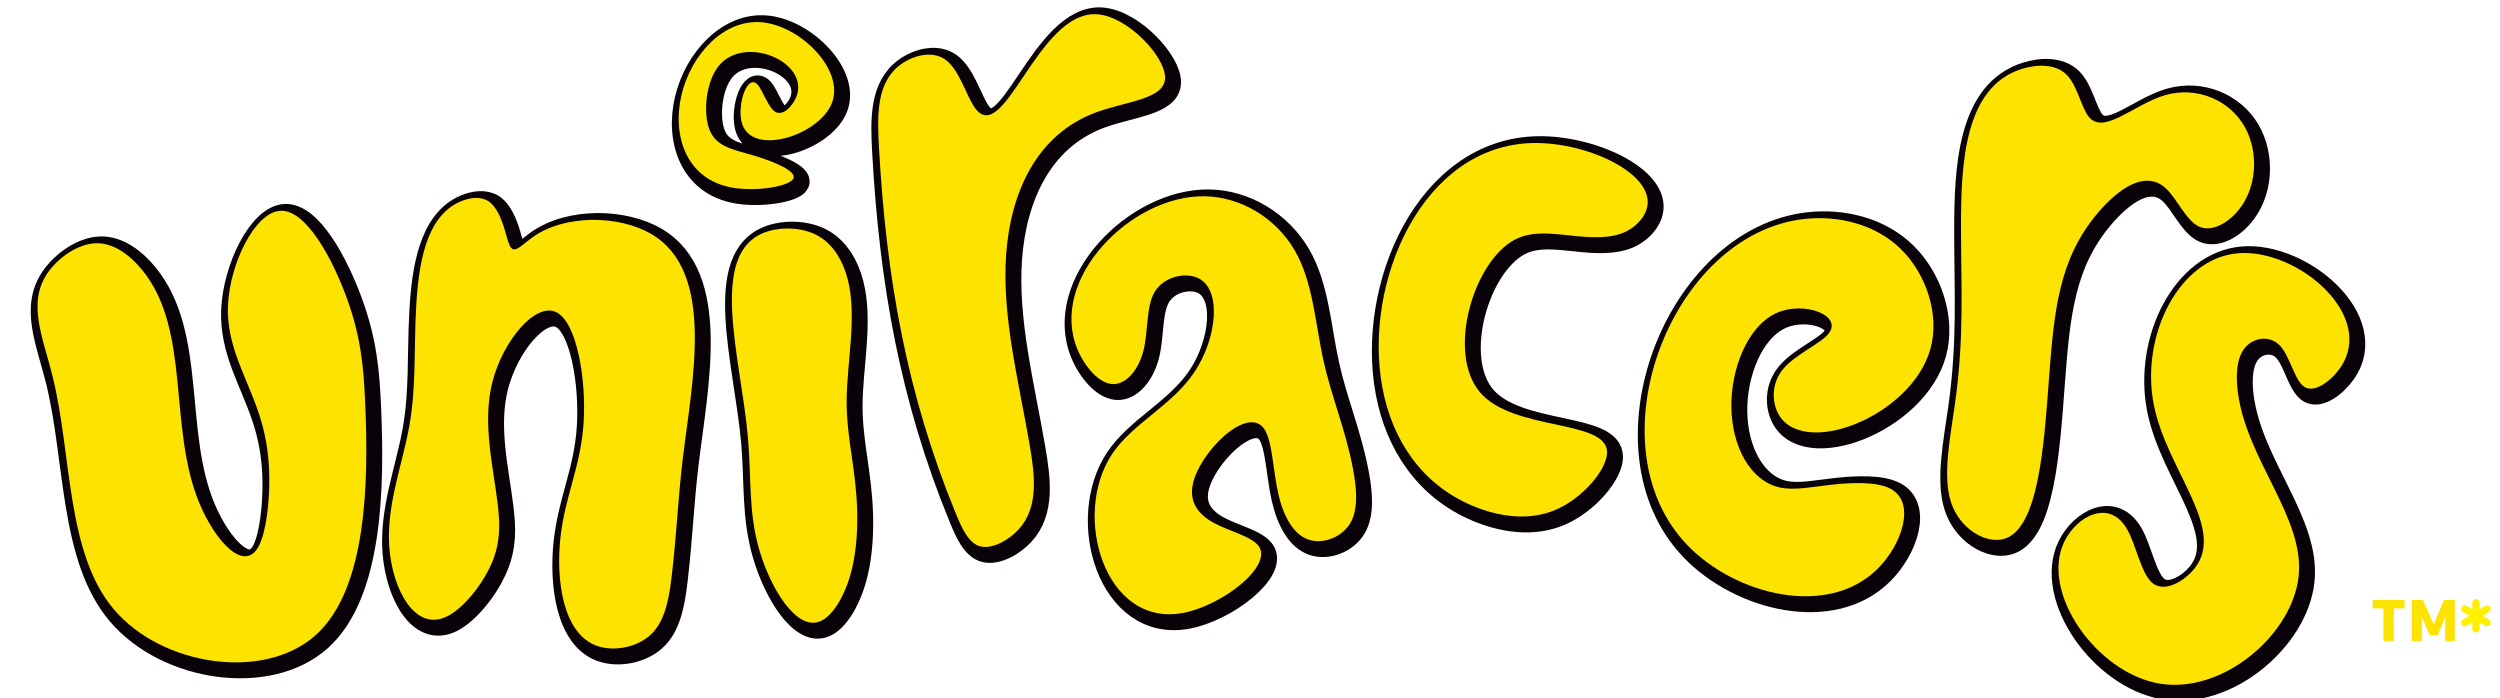
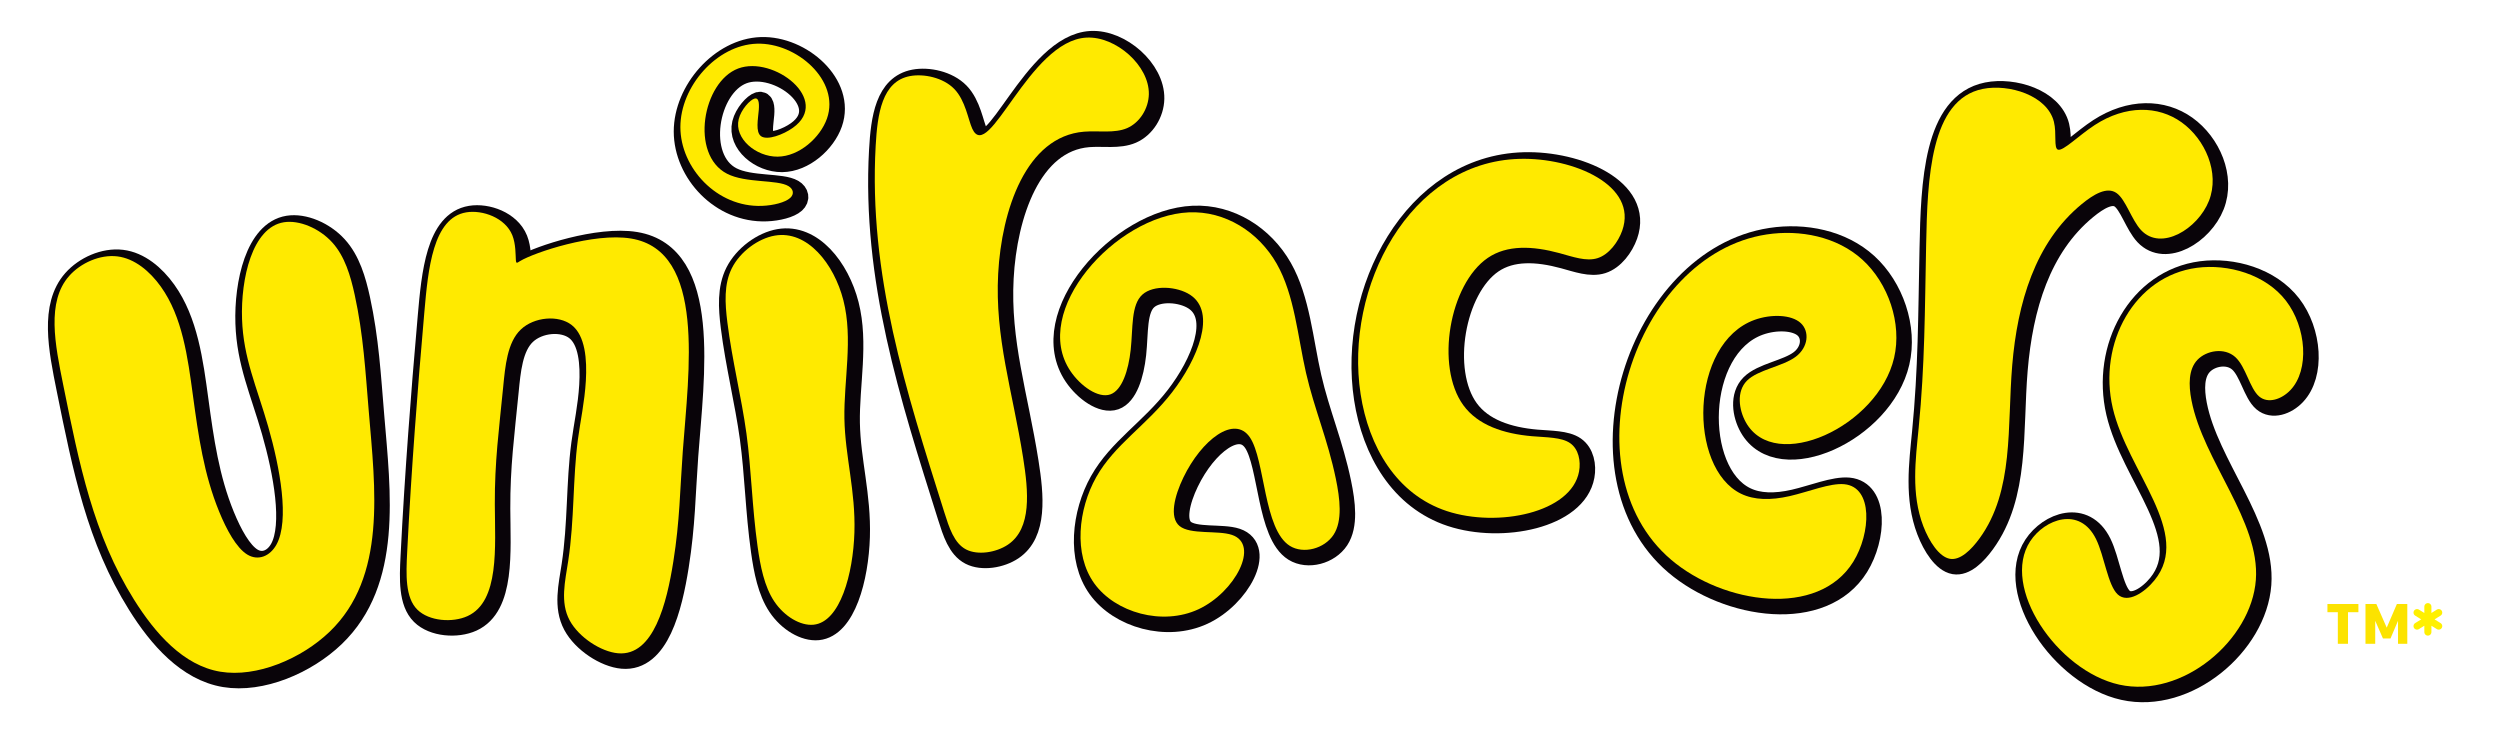
- <svg xmlns="http://www.w3.org/2000/svg" xmlns:xlink="http://www.w3.org/1999/xlink" viewBox="48 54 1100 307" role="img" aria-labelledby="title desc">
+ <svg xmlns="http://www.w3.org/2000/svg" viewBox="40 45 1130 335" role="img" aria-labelledby="t d">
  <defs>
-     <g id="glyph-contours" fill-rule="evenodd">
-       <path d="M530.945 60.295 C504.242 58.175 489.295 121.409 476.281 100.455 C472.995 95.164 469.832 84.504 464.043 80.301 C458.254 76.098 449.838 78.353 444.336 82.349 C433.545 90.186 433.966 104.724 434.75 118.909 C437.903 175.931 446.923 227.265 468.454 279.691 C471.185 286.339 474.116 293.004 479.248 294.387 C484.381 295.769 491.714 291.867 496.258 286.87 C505.171 277.068 503.349 263.05 500.932 249.062 C496.051 220.811 488.745 192.679 490.717 165.786 C492.689 138.894 503.94 113.24 530.129 103.497 C543.349 98.579 560.377 97.715 560.648 88.413 C560.919 79.11 544.432 61.366 530.945 60.295 Z" />
-       <path d="M383.336 63.81 C366.558 62.217 352.088 77.958 347.879 95.683 C343.67 113.408 349.721 133.117 370.503 136.615 C381.054 138.39 395.401 135.987 397.078 132.585 C398.702 129.29 388.435 125.057 379.68 122.433 C370.644 119.726 363.218 118.733 360.211 111.138 C357.295 103.774 358.535 90.202 364.13 83.148 C375.493 68.822 404.819 81.384 398.273 96.875 C396.562 100.926 392.397 105.177 389.111 103.192 C386.02 101.326 383.706 93.942 381.419 91.323 C376.846 86.087 372.379 99.905 374.274 107.622 C378.128 123.314 408.284 113.782 413.991 99.458 C419.786 84.913 400.371 65.427 383.336 63.81 Z" />
-       <path d="M937.649 84.309 C912.271 92.17 910.829 126.064 910.841 153.586 C910.853 181.109 912.319 202.261 908.171 231.799 C906.097 246.568 902.619 263.433 906.474 275.081 C910.328 286.727 921.513 293.156 929.352 291.232 C945.033 287.383 947.332 250.111 949.581 220.19 C951.83 190.268 954.029 167.697 971.117 147.608 C979.659 137.564 991.923 128.141 1001.244 137.139 C1005.904 141.638 1009.828 150.74 1015.192 153.508 C1020.557 156.276 1027.362 152.708 1032.021 147.557 C1041.34 137.256 1042.075 120.626 1035.377 109.289 C1028.679 97.951 1014.547 91.906 1000.811 95.818 C987.079 99.729 973.742 113.59 967.081 105.404 C963.75 101.31 962.089 91.702 957.37 86.937 C952.462 81.982 944.247 82.266 937.649 84.309 Z" />
-       <path d="M722.694 116.931 C673.718 117.734 647.646 178.38 656.248 224.547 C660.549 247.631 673.519 267.094 695.864 276.531 C707.036 281.249 720.551 283.461 732.549 278.292 C744.546 273.124 755.026 260.576 755.12 253.153 C755.31 238.308 713.965 243.959 699.203 226.624 C684.439 209.287 696.264 168.959 714.596 159.416 C723.762 154.645 734.555 157.569 746.017 158.251 C751.747 158.592 757.645 158.373 762.422 156.357 C767.199 154.341 770.856 150.528 772.287 146.741 C778.08 131.421 747.459 116.525 722.694 116.931 Z" />
-       <path d="M250.777 142.585 C235.224 149.043 232.092 170.638 231.083 189.576 C230.09 208.232 231.159 224.31 228.109 241.376 C225.06 258.443 217.893 276.499 219.298 294.951 C220.704 313.403 230.68 332.251 244.807 325.171 C252.084 321.523 260.463 310.995 264.44 301.598 C268.3 292.477 268.012 284.422 267.001 275.895 C264.981 258.842 260.072 239.902 264.691 221.95 C269.31 204 283.456 187.038 292.642 191.308 C301.829 195.577 306.056 221.08 304.778 240.189 C303.48 259.587 296.507 272.396 294.553 290.852 C292.628 309.031 295.573 332.691 310.494 338.12 C318.181 340.917 329.046 338.876 335.176 332.402 C341.126 326.118 342.615 315.658 343.687 306.347 C345.83 287.725 346.304 273.7 348.357 256.426 C352.494 221.617 363.043 173.613 334.578 156.969 C320.453 148.709 296.72 148.172 282.407 158.331 C278.735 160.937 275.682 164.247 273.801 163.665 C272.024 163.114 271.292 159.089 269.937 154.658 C268.498 149.951 266.356 144.785 262.912 142.534 C259.468 140.283 254.723 140.947 250.777 142.585 Z" />
-       <path d="M577.969 140.351 C545.53 139.905 509.37 176.827 522.006 207.547 C525.165 215.226 531.373 222.518 537.289 222.989 C543.205 223.46 548.829 217.111 551.073 208.455 C553.317 199.799 552.181 188.835 556.115 182.34 C560.048 175.845 569.051 173.817 574.658 176.126 C585.873 180.743 583.508 202.707 573.651 217.563 C563.794 232.421 546.443 240.169 537.379 253.69 C519.397 280.512 534.028 330.053 568.391 323.719 C585.711 320.526 608.045 303.137 601.862 294.342 C598.772 289.945 588.555 287.696 581.727 283.888 C574.899 280.081 571.459 274.717 572.736 267.604 C575.289 253.378 596.712 232.159 604.15 242.564 C607.87 247.767 608.092 260.88 610.439 271.233 C612.786 281.585 617.258 289.178 623.661 291.397 C630.063 293.615 638.396 290.46 642.107 284.216 C645.818 277.971 644.906 268.634 643.27 260.039 C639.998 242.846 633.83 228.614 630.263 212.385 C626.697 196.157 625.731 177.931 617.604 164.035 C609.477 150.14 594.188 140.575 577.969 140.351 Z" />
-       <path d="M171.379 146.747 C160.104 147.333 149.138 170.049 148.314 188.246 C147.503 206.163 156.525 219.698 161.891 235.922 C164.574 244.035 166.343 252.819 166.49 263.729 C166.637 274.638 165.162 287.671 162.017 293.963 C155.727 306.546 142.758 292.175 135.804 275.569 C121.784 242.09 132.211 199.526 110.697 172.956 C105.361 166.366 98.06 160.76 90.105 161.03 C82.15 161.3 73.542 167.447 68.975 174.06 C59.841 187.286 66.876 202.379 71.132 219.552 C79.711 254.167 77.001 297.234 98.123 322.149 C119.244 347.064 164.197 353.828 186.919 333.451 C209.642 313.075 210.134 265.557 208.716 232.066 C208.012 215.45 206.837 202.287 200.586 185.129 C194.238 167.705 182.654 146.161 171.379 146.747 Z" />
-       <path d="M841.943 150.347 C783.138 156.787 747.931 249.329 790.259 293.668 C811.515 315.934 852.325 326.044 874.19 304.238 C885.026 293.431 891.209 274.784 879.572 268.918 C873.651 265.933 863.117 266.257 853.989 267.266 C845.175 268.24 837.672 269.853 831.335 268.542 C818.21 265.825 810.093 250.557 809.804 233.373 C809.519 216.485 816.797 197.746 829.356 191.885 C841.913 186.025 859.75 193.037 852.081 201.366 C848.179 205.605 837.672 210.184 832.536 216.421 C827.578 222.442 827.625 230.009 830.015 235.193 C839.833 256.489 889.203 237.578 897.439 207.318 C901.522 192.32 895.499 174.533 884.468 163.666 C873.245 152.608 856.837 148.716 841.943 150.347 Z" />
-       <path d="M385.057 156.049 C359.062 164.992 374.034 211.341 377.111 246.735 C378.649 264.432 377.214 279.391 382.156 296.179 C387.097 312.965 398.415 331.581 408.771 327.414 C414.032 325.297 419.045 317.302 421.895 307.903 C424.655 298.797 425.385 288.373 425.172 279.183 C424.741 260.506 420.418 246.923 420.531 230.097 C420.644 213.271 425.191 193.202 421.013 176.919 C418.891 168.648 414.519 161.354 407.71 157.636 C400.902 153.919 391.658 153.778 385.057 156.049 Z" />
-       <path d="M1032.535 165.449 C1006.683 167.785 989.831 201.628 995.602 231.744 C1001.372 261.859 1029.765 288.246 1011.802 306.126 C1007.228 310.679 999.648 314.681 994.768 310.255 C990.067 305.991 987.872 293.909 984.053 287.08 C976.269 273.162 961.742 281.068 956.297 292.312 C945.508 314.592 970.374 349.976 998.031 354.76 C1025.953 359.589 1056.72 333.232 1059.406 307.503 C1062.093 281.774 1036.698 256.672 1032.691 226.838 C1031.67 219.24 1032.037 211.335 1035.924 206.852 C1039.665 202.536 1046.668 201.392 1051.109 205.995 C1055.721 210.776 1057.569 221.758 1062.182 224.371 C1066.622 226.886 1073.626 221.643 1077.587 216.014 C1093.893 192.837 1058.629 163.091 1032.535 165.449 Z" />
+     <g id="letter-outlines" fill-rule="evenodd">
+       <path id="u" d="M168.276 145.464 C153.978 147.778 148.802 171.007 149.402 189.178 C149.986 206.854 156.036 219.743 161.238 237.873 C166.544 256.363 170.967 280.304 164.946 291.18 C162.038 296.432 156.694 298.637 151.802 295.675 C146.888 292.699 142.43 284.509 139.044 276.225 C132.124 259.295 129.678 241.967 127.235 223.972 C124.849 206.405 122.465 188.203 112.705 174.556 C107.732 167.602 100.845 161.83 93.049 160.885 C85.2 159.933 76.43 163.872 71.254 169.736 C60.958 181.4 64.878 200.68 68.561 218.898 C75.828 254.837 82.172 286.64 100.575 316.038 C110.101 331.254 122.858 345.825 139.601 348.615 C156.024 351.352 176.281 342.754 189.005 330.532 C214.795 305.76 209.632 266.103 206.672 230.774 C205.178 212.944 204.245 196.216 200.334 178.308 C198.456 169.709 195.891 160.838 190.107 154.508 C184.287 148.139 175.209 144.342 168.276 145.464 Z" />
+       <path id="n" d="M250.764 140.979 C235.648 143.476 233.516 166.627 231.804 186.129 C230.064 205.943 228.757 221.99 227.505 239.111 C226.243 256.38 225.037 274.742 224.039 294.657 C223.537 304.674 223.088 315.083 228.669 320.589 C233.91 325.759 244.467 326.605 251.322 323.474 C265.86 316.832 263.742 292.296 263.658 272.948 C263.575 253.597 265.527 239.437 267.43 220.022 C268.362 210.512 269.282 199.741 275.429 193.918 C281.427 188.234 292.403 187.263 298.374 191.892 C304.565 196.692 305.375 207.514 304.801 217.213 C304.24 226.703 302.353 235.118 301.212 243.661 C298.84 261.422 299.691 279.732 296.84 298.503 C295.426 307.81 293.101 317.231 297.472 325.38 C301.586 333.052 311.634 339.597 319.346 340.279 C335.452 341.704 341.374 317.562 344.338 298.876 C347.317 280.1 347.31 266.833 348.62 248.993 C351.263 213.007 359.267 158.413 325.197 152.807 C308.447 150.051 281.529 159.135 275.13 162.968 C273.719 163.813 273.306 164.402 273.164 162.475 C273.011 160.381 273.178 155.316 271.575 151.339 C268.364 143.376 258.054 139.775 250.764 140.979 Z" />
+       <path id="spiral" d="M382.048 64.751 C363.908 65.359 347.52 84.105 347.532 102.456 C347.545 120.844 364.023 138.834 384.456 138.057 C389.583 137.863 394.958 136.486 397.167 134.468 C399.095 132.707 398.61 130.457 396.403 129.126 C391.317 126.061 377.089 127.879 368.605 123.515 C351.814 114.88 357.521 82.036 373.655 75.964 C389.658 69.941 415.917 90.257 398.398 102.754 C393.996 105.894 386.831 108.541 384.035 106.589 C381.378 104.734 382.668 98.726 382.976 94.625 C383.234 91.193 382.805 89.098 381.11 89.537 C379.004 90.083 374.944 94.543 373.889 98.89 C371.771 107.619 381.771 115.892 391.49 115.808 C401.278 115.724 410.78 107.164 413.796 98.565 C419.805 81.432 400.062 64.148 382.048 64.751 Z" />
+       <path id="i" d="M390.24 151.488 C382.75 152.78 374.597 158.726 370.839 166.14 C367.146 173.425 367.698 182.127 368.769 190.703 C370.915 207.891 375.147 224.571 377.386 240.917 C379.661 257.533 379.877 273.804 382.423 291.986 C383.658 300.805 385.442 310.074 389.972 316.849 C394.527 323.661 401.859 327.952 407.72 327.371 C419.796 326.174 425.622 304.291 426.195 285.659 C426.775 266.8 421.973 251.273 421.673 234.193 C421.371 216.957 425.653 198.14 421.211 180.748 C416.987 164.212 404.878 148.964 390.24 151.488 Z" />
+       <path id="r-first" d="M531.088 61.995 C505.052 63.376 486.886 119.278 479.483 103.21 C477.606 99.134 476.421 90.43 471.311 85.185 C466.296 80.037 457.501 78.221 451.278 79.397 C438.635 81.786 436.605 96.524 435.804 110.906 C432.568 169.05 449.435 221.383 466.787 276.427 C469.008 283.47 471.236 290.558 476.679 293.36 C481.959 296.079 490.265 294.764 495.585 291.184 C506.442 283.876 504.866 267.131 502.459 251.928 C497.675 221.71 489.61 197.587 491.175 168.678 C492.727 140.015 503.746 106.647 529.992 104.521 C536.444 103.999 543.817 105.364 549.479 102.902 C555.186 100.419 559.156 94.047 559.279 87.584 C559.526 74.621 544.294 61.294 531.088 61.995 Z" />
+       <path id="a" d="M577.318 140.985 C544.184 142.464 505.58 185.691 523.866 212.769 C528.394 219.473 536.409 225.188 541.88 223.267 C547.145 221.419 550.055 212.5 551.078 203.082 C552.149 193.227 551.154 182.826 556.373 178.145 C561.375 173.658 572.086 174.425 577.94 178.251 C590.135 186.221 581.251 207.465 569.779 222.315 C558.108 237.424 543.76 245.915 535.477 260.689 C527.402 275.092 525.092 295.468 534.611 308.699 C544.108 321.9 565.38 327.989 581.718 320.384 C598.208 312.707 609.671 291.081 596.82 286.764 C590.425 284.616 578.009 286.754 573.154 282.759 C568.432 278.874 570.863 269.187 574.886 260.842 C583.109 243.786 597.98 232.339 604.974 242.729 C611.857 252.954 611.111 284.325 623.014 291.737 C629.144 295.554 638.629 293.016 642.759 286.733 C646.901 280.432 645.659 270.365 643.781 261.305 C640.126 243.669 634.062 229.848 630.318 213.527 C626.574 197.213 625.147 178.4 617.104 164.259 C608.891 149.819 593.78 140.25 577.318 140.985 Z" />
+       <path id="c" d="M726.819 116.805 C677.097 118.165 647.595 174.899 654.996 223.135 C658.633 246.841 671.183 268.495 693.966 276.01 C716.943 283.589 750.329 276.787 753.734 258.12 C754.59 253.424 753.549 247.978 749.697 245.302 C745.787 242.586 738.981 242.725 732.507 242.169 C719.578 241.058 707.975 237.175 701.431 228.164 C688.641 210.555 695.168 173.368 712.485 161.566 C721.219 155.614 732.699 156.12 744.846 159.408 C750.826 161.026 756.968 163.319 762.098 161.686 C767.278 160.037 771.426 154.386 773.25 149.23 C780.477 128.801 751.214 116.138 726.819 116.805 Z" />
+       <path id="e" d="M838.499 150.976 C778.5 160.153 747.574 257.216 795.274 297.936 C818.919 318.121 861.883 324.462 877.688 298.911 C885.637 286.06 886.715 265.14 873.628 263.864 C867.251 263.242 857.511 267.283 848.975 269.235 C840.299 271.219 832.865 271.044 826.942 268.165 C802.884 256.474 803.729 200.178 833.086 189.574 C840.499 186.896 849.73 187.132 853.942 191.035 C857.993 194.787 857.403 201.93 851.685 206.237 C845.823 210.652 834.571 212.086 829.619 217.077 C824.77 221.966 825.964 230.266 829.147 235.925 C842.225 259.177 888.886 237.85 896.135 206.731 C899.773 191.113 893.485 173.029 881.843 162.408 C870.299 151.877 853.491 148.682 838.499 150.976 Z" />
+       <path id="r-second" d="M936.22 85.188 C912.426 89.973 911.213 125.871 910.617 155.412 C910 185.97 910.043 209.726 907.238 238.435 C905.843 252.722 903.742 268.235 909.33 282.822 C912.038 289.893 916.554 296.747 921.37 297.581 C926.021 298.386 930.953 293.577 934.764 288.34 C950.411 266.839 947.174 238.12 949.529 210.058 C951.884 181.992 959.833 154.584 980.965 137.233 C986.238 132.903 992.332 129.2 996.683 132.26 C1000.873 135.207 1003.447 144.422 1007.791 149.047 C1016.814 158.651 1033.475 148.451 1038.457 135.755 C1043.429 123.087 1036.772 107.934 1026.07 100.278 C1015.425 92.664 1000.78 92.468 986.879 101.481 C979.592 106.206 972.51 113.461 970.187 112.64 C968.202 111.938 969.691 105.341 968.368 100.051 C965.377 88.096 948.021 82.815 936.22 85.188 Z" />
+       <path id="s" d="M1032.988 166.047 C1004.759 169.766 988.156 200.194 994.966 229.447 C1001.677 258.276 1031.128 285.964 1013.804 307.306 C1009.339 312.807 1001.766 317.886 997.22 313.69 C992.722 309.539 991.188 296.306 987.394 288.614 C980.042 273.707 964.205 279.617 957.644 289.65 C944.175 310.245 969.796 348.212 997.89 354.455 C1026.486 360.81 1057.643 334.299 1059.65 307.085 C1061.607 280.549 1035.845 253.344 1030.554 225.972 C1029.197 218.952 1029.187 211.921 1033.22 207.672 C1037.272 203.403 1045.407 201.942 1050.331 206.38 C1055.115 210.691 1056.869 220.569 1061.134 224.199 C1065.114 227.587 1071.283 225.533 1075.29 221.31 C1083.946 212.189 1082.515 192.948 1073.258 180.938 C1064.042 168.982 1047.068 164.192 1032.988 166.047 Z" />
    </g>
  </defs>
-   <use id="offset-border" href="#glyph-contours" xlink:href="#glyph-contours" transform="translate(2 2)" fill="#090309" stroke="#090309" stroke-width="10" stroke-linecap="round" stroke-linejoin="round" />
-   <use id="yellow-faces" href="#glyph-contours" xlink:href="#glyph-contours" fill="#fce300" />
+   <use id="border" href="#letter-outlines" transform="translate(2 2)" fill="#090409" stroke="#090409" stroke-width="10" stroke-linecap="round" stroke-linejoin="round" />
+   <use id="faces" href="#letter-outlines" fill="#ffea00" />
  <g id="trademark" fill="#fce300">
    <path d="M1092 318h14v3.7h-4.7V336h-4.6v-14.3h-4.7z M1109.2 336v-18h4.9l4.7 10.7 4.6-10.7h4.7v18h-4.2v-10.4l-3.4 8h-3.4l-3.5-8V336z" />
    <path d="M1137.4 319.2v11.5 M1132.5 321.9l9.8 6.1 M1142.3 321.9l-9.8 6.1" fill="none" stroke="#fff000" stroke-width="3.2" stroke-linecap="round" stroke-linejoin="round" />
  </g>
</svg>
